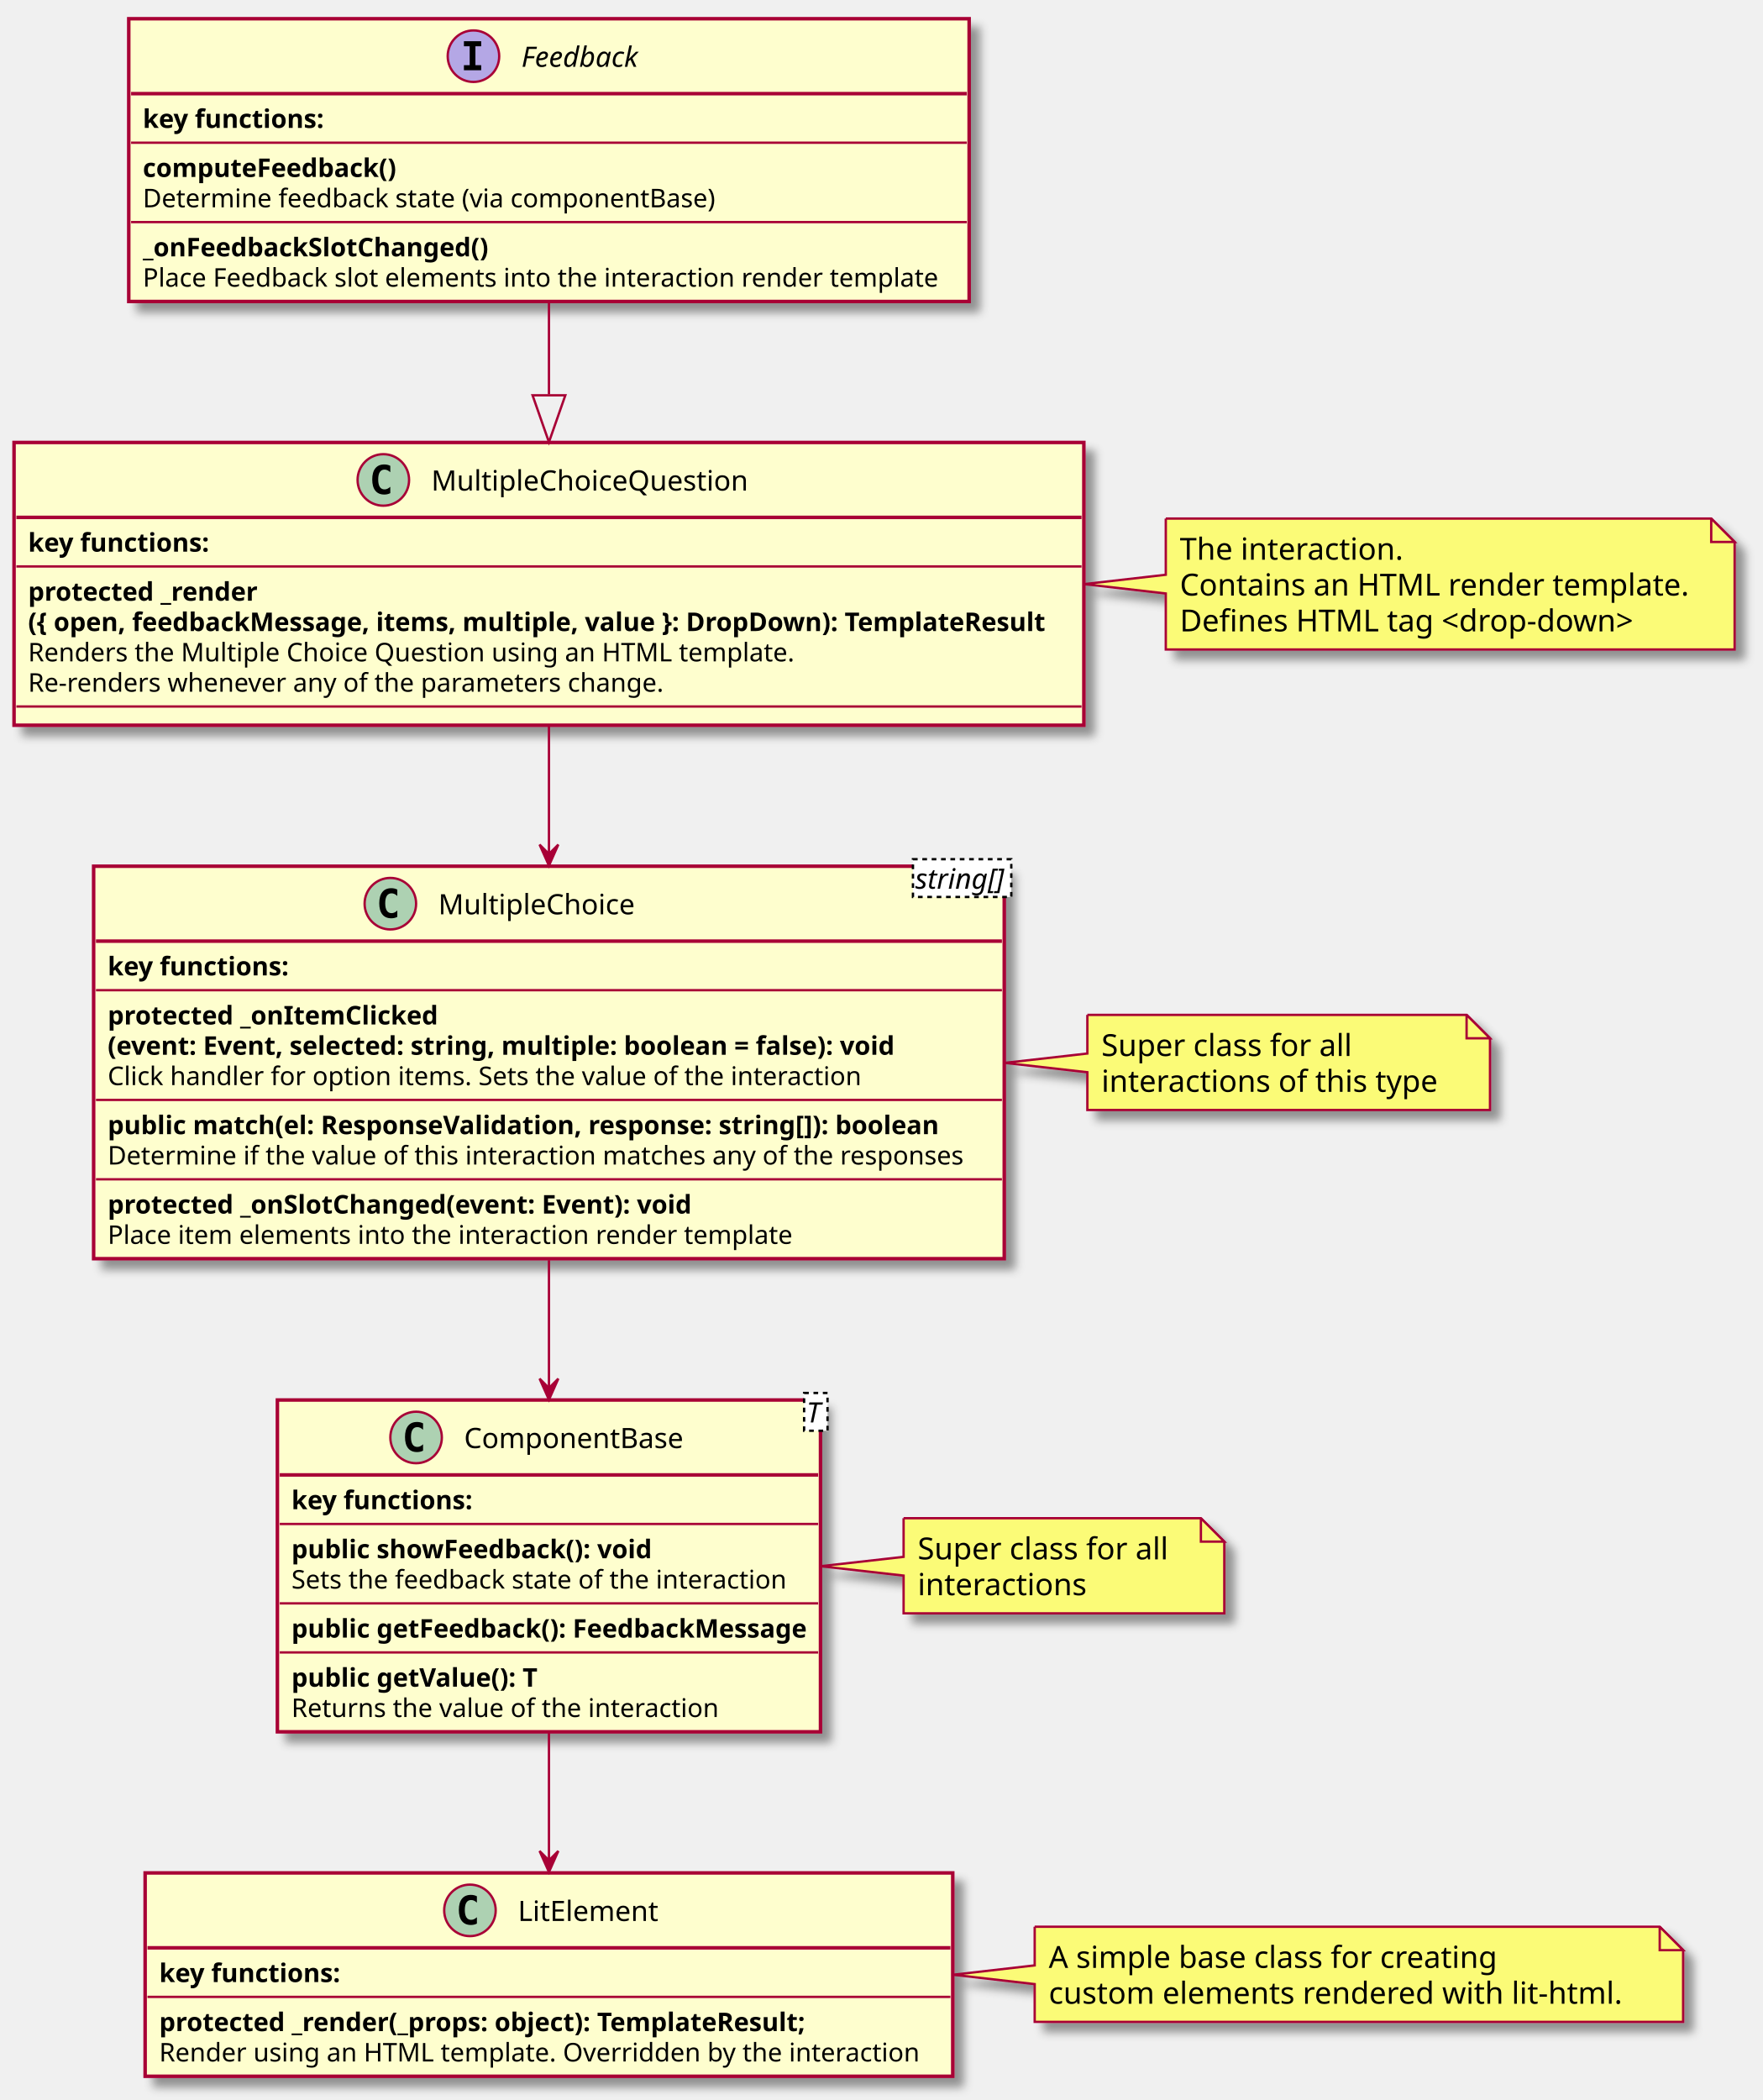
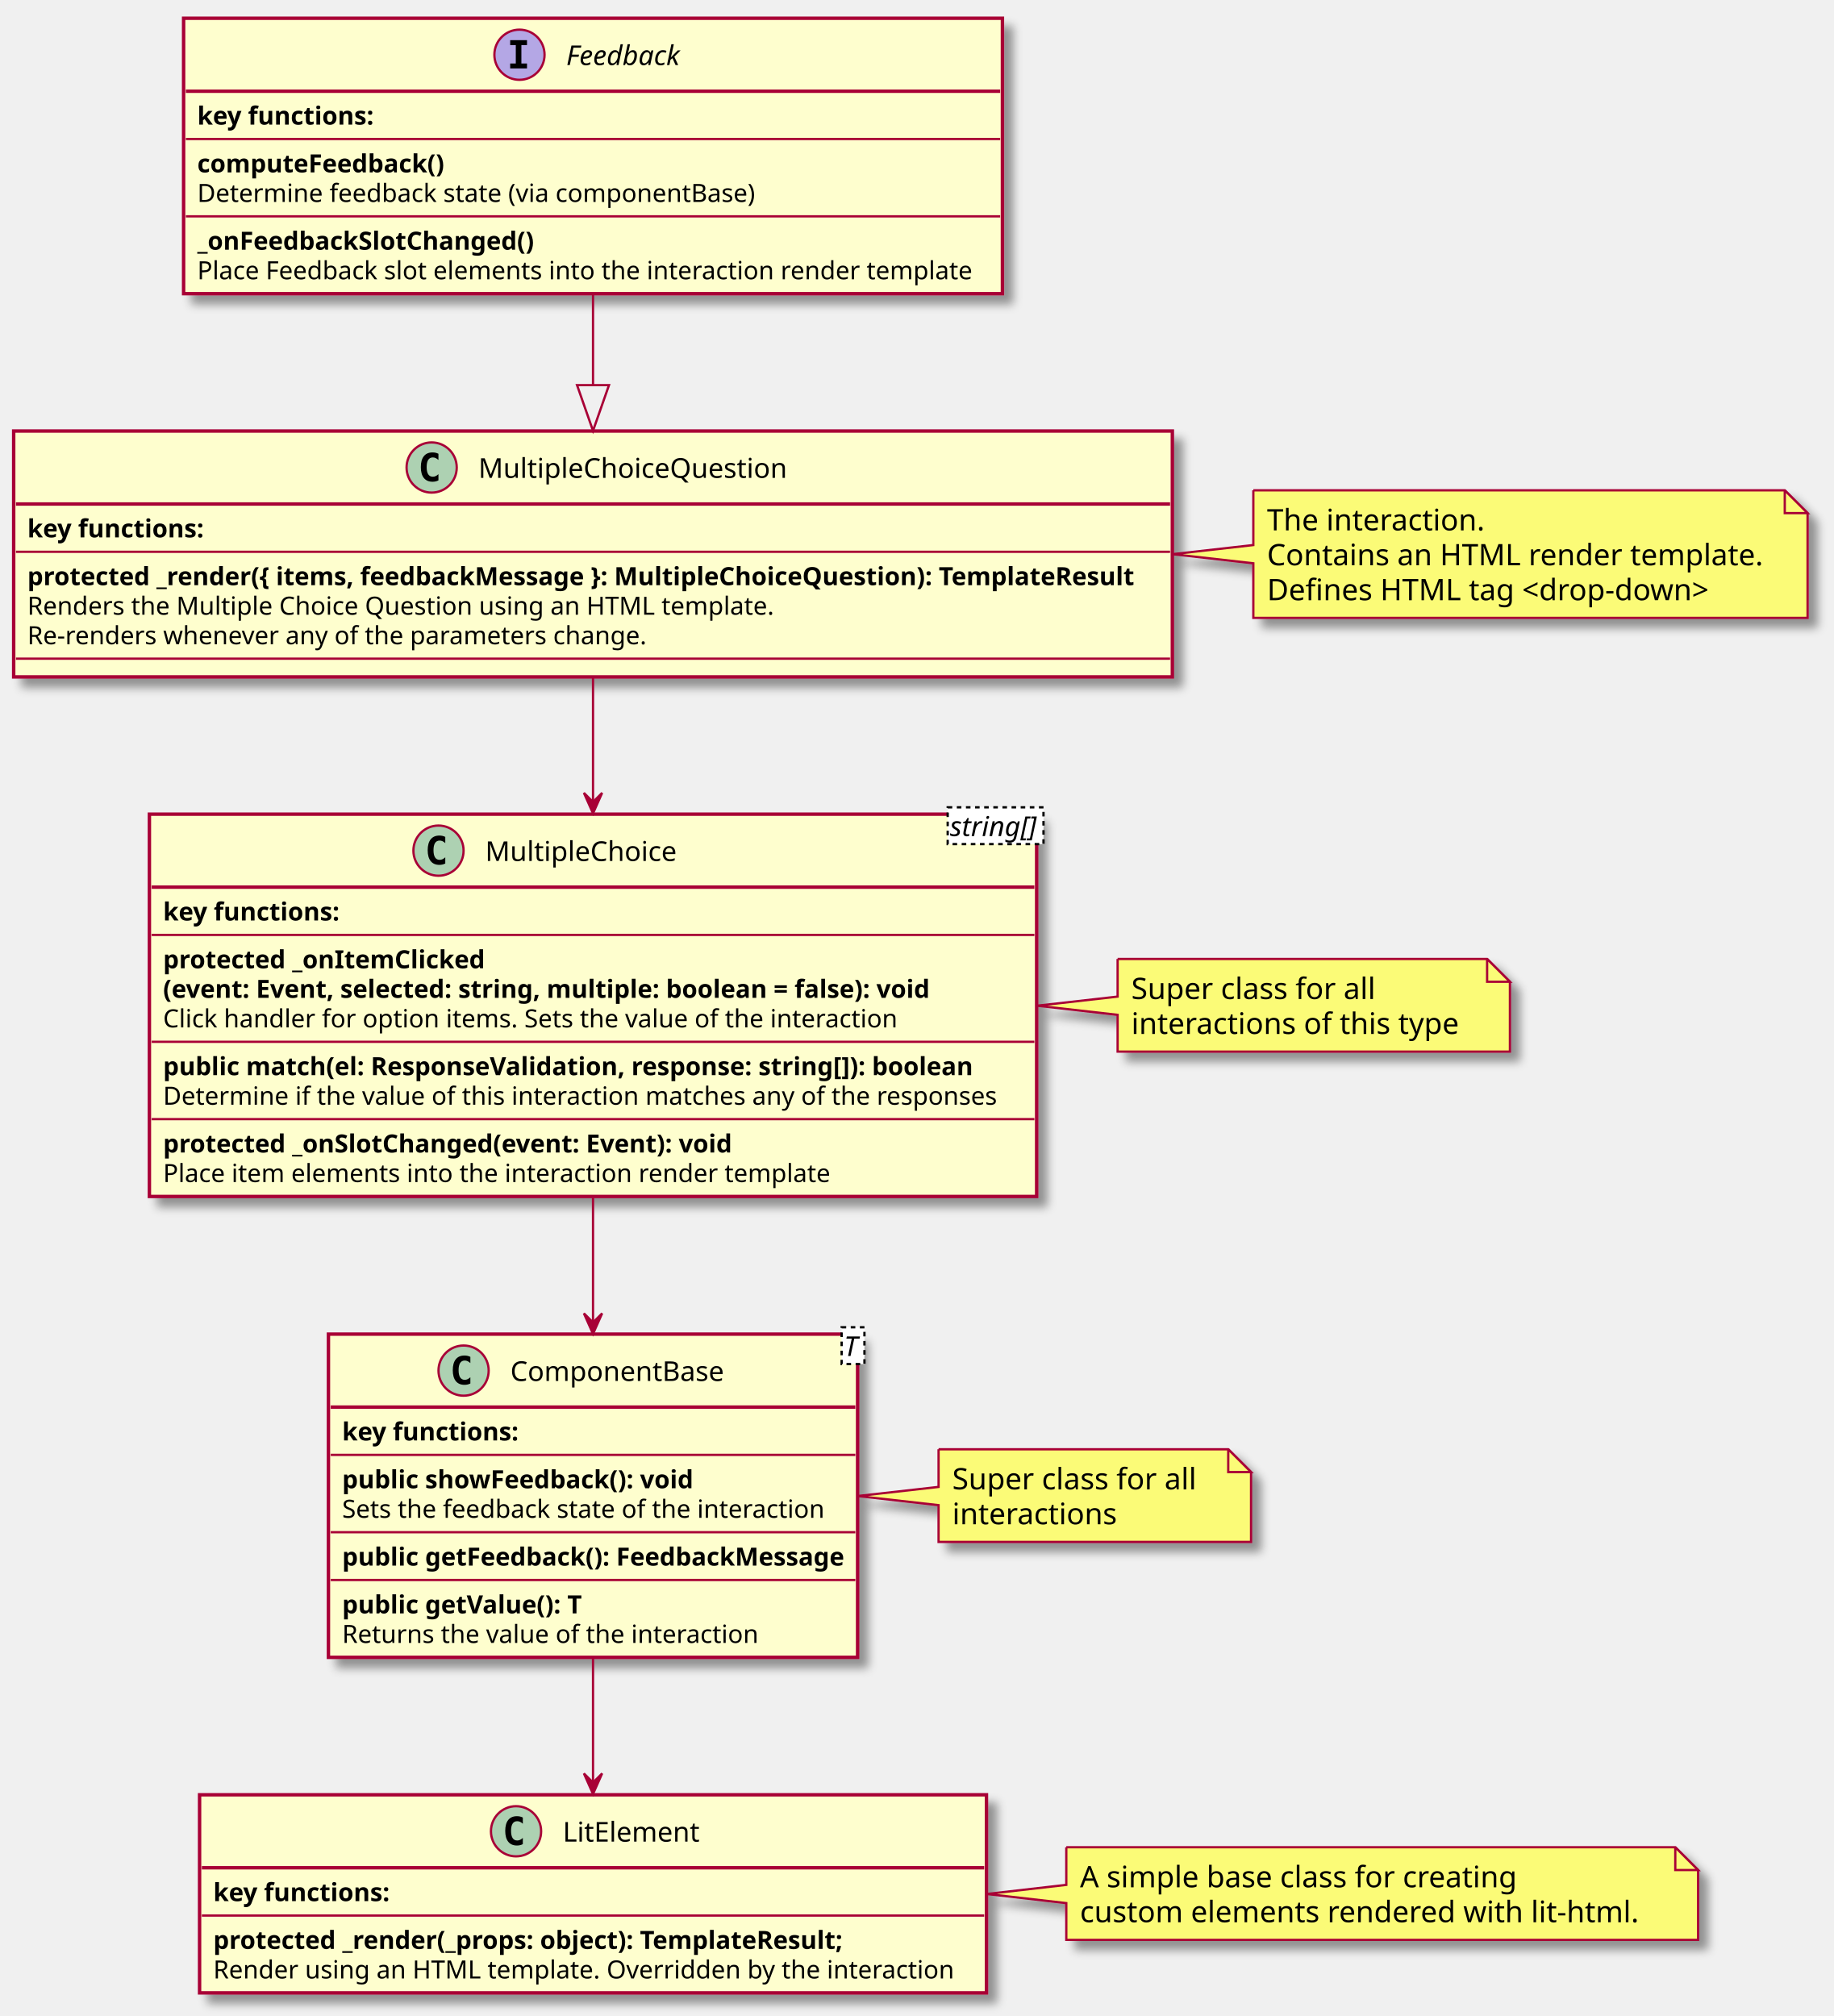
- <svg xmlns="http://www.w3.org/2000/svg" contentScriptType="application/ecmascript" contentStyleType="text/css" height="897px" preserveAspectRatio="none" style="width:753px;height:897px;" version="1.1" viewBox="0 0 753 897" width="753px" zoomAndPan="magnify">
+ <svg xmlns="http://www.w3.org/2000/svg" contentScriptType="application/ecmascript" contentStyleType="text/css" height="884px" preserveAspectRatio="none" style="width:804px;height:884px;" version="1.1" viewBox="0 0 804 884" width="804px" zoomAndPan="magnify">
  <defs>
-     <filter height="300%" id="f443xd2spns6w" width="300%" x="-1" y="-1">
+     <filter height="300%" id="f6711dhaprdfr" width="300%" x="-1" y="-1">
      <feGaussianBlur result="blurOut" stdDeviation="2.0" />
      <feColorMatrix in="blurOut" result="blurOut2" type="matrix" values="0 0 0 0 0 0 0 0 0 0 0 0 0 0 0 0 0 0 .4 0" />
      <feOffset dx="4.0" dy="4.0" in="blurOut2" result="blurOut3" />
      <feBlend in="SourceGraphic" in2="blurOut3" mode="normal" />
    </filter>
  </defs>
  <g>
-     <rect fill="#FEFECE" filter="url(#f443xd2spns6w)" height="120.775" id="Feedback" style="stroke: #A80036; stroke-width: 1.5;" width="359" x="55" y="8" />
-     <ellipse cx="202.25" cy="24" fill="#B4A7E5" rx="11" ry="11" style="stroke: #A80036; stroke-width: 1.0;" />
-     <path d="M198.178,19.765 L198.178,17.607 L205.557,17.607 L205.557,19.765 L203.092,19.765 L203.092,27.842 L205.557,27.842 L205.557,30 L198.178,30 L198.178,27.842 L200.643,27.842 L200.643,19.765 Z " />
-     <text fill="#000000" font-family="sans-serif" font-size="12" font-style="italic" lengthAdjust="spacingAndGlyphs" textLength="56" x="222.75" y="28.535">Feedback</text>
-     <line style="stroke: #A80036; stroke-width: 1.5;" x1="56" x2="413" y1="40" y2="40" />
-     <text fill="#000000" font-family="sans-serif" font-size="11" font-weight="bold" lengthAdjust="spacingAndGlyphs" textLength="79" x="61" y="54.635">key functions:</text>
-     <line style="stroke: #A80036; stroke-width: 1.0;" x1="56" x2="413" y1="60.955" y2="60.955" />
-     <text fill="#000000" font-family="sans-serif" font-size="11" font-weight="bold" lengthAdjust="spacingAndGlyphs" textLength="107" x="61" y="75.59">computeFeedback()</text>
-     <text fill="#000000" font-family="sans-serif" font-size="11" lengthAdjust="spacingAndGlyphs" textLength="249" x="61" y="88.545">Determine feedback state (via componentBase)</text>
-     <line style="stroke: #A80036; stroke-width: 1.0;" x1="56" x2="413" y1="94.865" y2="94.865" />
-     <text fill="#000000" font-family="sans-serif" font-size="11" font-weight="bold" lengthAdjust="spacingAndGlyphs" textLength="148" x="61" y="109.5">_onFeedbackSlotChanged()</text>
-     <text fill="#000000" font-family="sans-serif" font-size="11" lengthAdjust="spacingAndGlyphs" textLength="347" x="61" y="122.455">Place Feedback slot elements into the interaction render template</text>
-     <rect fill="#FEFECE" filter="url(#f443xd2spns6w)" height="120.775" id="MultipleChoiceQuestion" style="stroke: #A80036; stroke-width: 1.5;" width="457" x="6" y="189" />
-     <ellipse cx="163.75" cy="205" fill="#ADD1B2" rx="11" ry="11" style="stroke: #A80036; stroke-width: 1.0;" />
-     <path d="M166.723,210.643 Q166.142,210.942 165.503,211.091 Q164.864,211.241 164.158,211.241 Q161.651,211.241 160.332,209.589 Q159.012,207.937 159.012,204.816 Q159.012,201.686 160.332,200.035 Q161.651,198.383 164.158,198.383 Q164.864,198.383 165.511,198.532 Q166.159,198.682 166.723,198.981 L166.723,201.703 Q166.092,201.122 165.499,200.852 Q164.905,200.583 164.274,200.583 Q162.93,200.583 162.245,201.649 Q161.56,202.716 161.56,204.816 Q161.56,206.908 162.245,207.974 Q162.93,209.041 164.274,209.041 Q164.905,209.041 165.499,208.771 Q166.092,208.501 166.723,207.92 Z " />
-     <text fill="#000000" font-family="sans-serif" font-size="12" lengthAdjust="spacingAndGlyphs" textLength="133" x="184.25" y="209.535">MultipleChoiceQuestion</text>
-     <line style="stroke: #A80036; stroke-width: 1.5;" x1="7" x2="462" y1="221" y2="221" />
+     <rect fill="#FEFECE" filter="url(#f6711dhaprdfr)" height="120.775" id="Feedback" style="stroke: #A80036; stroke-width: 1.5;" width="359" x="80.5" y="8" />
+     <ellipse cx="227.75" cy="24" fill="#B4A7E5" rx="11" ry="11" style="stroke: #A80036; stroke-width: 1.0;" />
+     <path d="M223.678,19.765 L223.678,17.607 L231.057,17.607 L231.057,19.765 L228.592,19.765 L228.592,27.842 L231.057,27.842 L231.057,30 L223.678,30 L223.678,27.842 L226.143,27.842 L226.143,19.765 Z " />
+     <text fill="#000000" font-family="sans-serif" font-size="12" font-style="italic" lengthAdjust="spacingAndGlyphs" textLength="56" x="248.25" y="28.535">Feedback</text>
+     <line style="stroke: #A80036; stroke-width: 1.5;" x1="81.5" x2="438.5" y1="40" y2="40" />
+     <text fill="#000000" font-family="sans-serif" font-size="11" font-weight="bold" lengthAdjust="spacingAndGlyphs" textLength="79" x="86.5" y="54.635">key functions:</text>
+     <line style="stroke: #A80036; stroke-width: 1.0;" x1="81.5" x2="438.5" y1="60.955" y2="60.955" />
+     <text fill="#000000" font-family="sans-serif" font-size="11" font-weight="bold" lengthAdjust="spacingAndGlyphs" textLength="107" x="86.5" y="75.59">computeFeedback()</text>
+     <text fill="#000000" font-family="sans-serif" font-size="11" lengthAdjust="spacingAndGlyphs" textLength="249" x="86.5" y="88.545">Determine feedback state (via componentBase)</text>
+     <line style="stroke: #A80036; stroke-width: 1.0;" x1="81.5" x2="438.5" y1="94.865" y2="94.865" />
+     <text fill="#000000" font-family="sans-serif" font-size="11" font-weight="bold" lengthAdjust="spacingAndGlyphs" textLength="148" x="86.5" y="109.5">_onFeedbackSlotChanged()</text>
+     <text fill="#000000" font-family="sans-serif" font-size="11" lengthAdjust="spacingAndGlyphs" textLength="347" x="86.5" y="122.455">Place Feedback slot elements into the interaction render template</text>
+     <rect fill="#FEFECE" filter="url(#f6711dhaprdfr)" height="107.82" id="MultipleChoiceQuestion" style="stroke: #A80036; stroke-width: 1.5;" width="508" x="6" y="189" />
+     <ellipse cx="189.25" cy="205" fill="#ADD1B2" rx="11" ry="11" style="stroke: #A80036; stroke-width: 1.0;" />
+     <path d="M192.223,210.643 Q191.642,210.942 191.003,211.091 Q190.364,211.241 189.658,211.241 Q187.151,211.241 185.832,209.589 Q184.512,207.937 184.512,204.816 Q184.512,201.686 185.832,200.035 Q187.151,198.383 189.658,198.383 Q190.364,198.383 191.011,198.532 Q191.659,198.682 192.223,198.981 L192.223,201.703 Q191.592,201.122 190.999,200.852 Q190.405,200.583 189.774,200.583 Q188.43,200.583 187.745,201.649 Q187.06,202.716 187.06,204.816 Q187.06,206.908 187.745,207.974 Q188.43,209.041 189.774,209.041 Q190.405,209.041 190.999,208.771 Q191.592,208.501 192.223,207.92 Z " />
+     <text fill="#000000" font-family="sans-serif" font-size="12" lengthAdjust="spacingAndGlyphs" textLength="133" x="209.75" y="209.535">MultipleChoiceQuestion</text>
+     <line style="stroke: #A80036; stroke-width: 1.5;" x1="7" x2="513" y1="221" y2="221" />
    <text fill="#000000" font-family="sans-serif" font-size="11" font-weight="bold" lengthAdjust="spacingAndGlyphs" textLength="79" x="12" y="235.635">key functions:</text>
-     <line style="stroke: #A80036; stroke-width: 1.0;" x1="7" x2="462" y1="241.955" y2="241.955" />
-     <text fill="#000000" font-family="sans-serif" font-size="11" font-weight="bold" lengthAdjust="spacingAndGlyphs" textLength="98" x="12" y="256.59">protected _render</text>
-     <text fill="#000000" font-family="sans-serif" font-size="11" font-weight="bold" lengthAdjust="spacingAndGlyphs" textLength="445" x="12" y="269.545">({ open, feedbackMessage, items, multiple, value }: DropDown): TemplateResult</text>
-     <text fill="#000000" font-family="sans-serif" font-size="11" lengthAdjust="spacingAndGlyphs" textLength="335" x="12" y="282.5">Renders the Multiple Choice Question using an HTML template.</text>
-     <text fill="#000000" font-family="sans-serif" font-size="11" lengthAdjust="spacingAndGlyphs" textLength="280" x="12" y="295.455">Re-renders whenever any of the parameters change.</text>
-     <line style="stroke: #A80036; stroke-width: 1.0;" x1="7" x2="462" y1="301.775" y2="301.775" />
-     <path d="M498,221.5 L498,245.5 L463.094,249.5 L498,253.5 L498,277.432 A0,0 0 0 0 498,277.432 L741,277.432 A0,0 0 0 0 741,277.432 L741,231.5 L731,221.5 L498,221.5 A0,0 0 0 0 498,221.5 " fill="#FBFB77" filter="url(#f443xd2spns6w)" style="stroke: #A80036; stroke-width: 1.0;" />
-     <path d="M731,221.5 L731,231.5 L741,231.5 L731,221.5 " fill="#FBFB77" style="stroke: #A80036; stroke-width: 1.0;" />
-     <text fill="#000000" font-family="sans-serif" font-size="13" lengthAdjust="spacingAndGlyphs" textLength="99" x="504" y="239.068">The interaction.</text>
-     <text fill="#000000" font-family="sans-serif" font-size="13" lengthAdjust="spacingAndGlyphs" textLength="222" x="504" y="254.379">Contains an HTML render template.</text>
-     <text fill="#000000" font-family="sans-serif" font-size="13" lengthAdjust="spacingAndGlyphs" textLength="207" x="504" y="269.69">Defines HTML tag &lt;drop-down&gt;</text>
-     <rect fill="#FEFECE" filter="url(#f443xd2spns6w)" height="167.641" id="MultipleChoice" style="stroke: #A80036; stroke-width: 1.5;" width="389" x="40" y="370" />
-     <ellipse cx="166.75" cy="386" fill="#ADD1B2" rx="11" ry="11" style="stroke: #A80036; stroke-width: 1.0;" />
-     <path d="M169.723,391.643 Q169.142,391.942 168.503,392.091 Q167.864,392.241 167.158,392.241 Q164.651,392.241 163.332,390.589 Q162.012,388.937 162.012,385.816 Q162.012,382.687 163.332,381.035 Q164.651,379.383 167.158,379.383 Q167.864,379.383 168.511,379.532 Q169.159,379.682 169.723,379.981 L169.723,382.703 Q169.092,382.122 168.499,381.852 Q167.905,381.582 167.274,381.582 Q165.93,381.582 165.245,382.649 Q164.56,383.716 164.56,385.816 Q164.56,387.908 165.245,388.974 Q165.93,390.041 167.274,390.041 Q167.905,390.041 168.499,389.771 Q169.092,389.502 169.723,388.92 Z " />
-     <text fill="#000000" font-family="sans-serif" font-size="12" lengthAdjust="spacingAndGlyphs" textLength="83" x="187.25" y="390.535">MultipleChoice</text>
-     <rect fill="#FFFFFF" height="16.133" style="stroke: #000000; stroke-width: 1.0; stroke-dasharray: 2.0,2.0;" width="42" x="390" y="367" />
-     <text fill="#000000" font-family="sans-serif" font-size="12" font-style="italic" lengthAdjust="spacingAndGlyphs" textLength="40" x="391" y="379.602">string[]</text>
-     <line style="stroke: #A80036; stroke-width: 1.5;" x1="41" x2="428" y1="402" y2="402" />
-     <text fill="#000000" font-family="sans-serif" font-size="11" font-weight="bold" lengthAdjust="spacingAndGlyphs" textLength="79" x="46" y="416.635">key functions:</text>
-     <line style="stroke: #A80036; stroke-width: 1.0;" x1="41" x2="428" y1="422.955" y2="422.955" />
-     <text fill="#000000" font-family="sans-serif" font-size="11" font-weight="bold" lengthAdjust="spacingAndGlyphs" textLength="143" x="46" y="437.59">protected _onItemClicked</text>
-     <text fill="#000000" font-family="sans-serif" font-size="11" font-weight="bold" lengthAdjust="spacingAndGlyphs" textLength="349" x="46" y="450.545">(event: Event, selected: string, multiple: boolean = false): void</text>
-     <text fill="#000000" font-family="sans-serif" font-size="11" lengthAdjust="spacingAndGlyphs" textLength="333" x="46" y="463.5">Click handler for option items. Sets the value of the interaction</text>
-     <line style="stroke: #A80036; stroke-width: 1.0;" x1="41" x2="428" y1="469.82" y2="469.82" />
-     <text fill="#000000" font-family="sans-serif" font-size="11" font-weight="bold" lengthAdjust="spacingAndGlyphs" textLength="364" x="46" y="484.455">public match(el: ResponseValidation, response: string[]): boolean</text>
-     <text fill="#000000" font-family="sans-serif" font-size="11" lengthAdjust="spacingAndGlyphs" textLength="377" x="46" y="497.41">Determine if the value of this interaction matches any of the responses</text>
-     <line style="stroke: #A80036; stroke-width: 1.0;" x1="41" x2="428" y1="503.731" y2="503.731" />
-     <text fill="#000000" font-family="sans-serif" font-size="11" font-weight="bold" lengthAdjust="spacingAndGlyphs" textLength="253" x="46" y="518.365">protected _onSlotChanged(event: Event): void</text>
-     <text fill="#000000" font-family="sans-serif" font-size="11" lengthAdjust="spacingAndGlyphs" textLength="297" x="46" y="531.32">Place item elements into the interaction render template</text>
-     <path d="M464.5,433.5 L464.5,450 L429.223,454 L464.5,458 L464.5,474.121 A0,0 0 0 0 464.5,474.121 L636.5,474.121 A0,0 0 0 0 636.5,474.121 L636.5,443.5 L626.5,433.5 L464.5,433.5 A0,0 0 0 0 464.5,433.5 " fill="#FBFB77" filter="url(#f443xd2spns6w)" style="stroke: #A80036; stroke-width: 1.0;" />
-     <path d="M626.5,433.5 L626.5,443.5 L636.5,443.5 L626.5,433.5 " fill="#FBFB77" style="stroke: #A80036; stroke-width: 1.0;" />
-     <text fill="#000000" font-family="sans-serif" font-size="13" lengthAdjust="spacingAndGlyphs" textLength="112" x="470.5" y="451.068">Super class for all</text>
-     <text fill="#000000" font-family="sans-serif" font-size="13" lengthAdjust="spacingAndGlyphs" textLength="151" x="470.5" y="466.379">interactions of this type</text>
-     <rect fill="#FEFECE" filter="url(#f443xd2spns6w)" height="141.731" id="ComponentBase" style="stroke: #A80036; stroke-width: 1.5;" width="232" x="118.5" y="598" />
-     <ellipse cx="177.75" cy="614" fill="#ADD1B2" rx="11" ry="11" style="stroke: #A80036; stroke-width: 1.0;" />
-     <path d="M180.723,619.643 Q180.142,619.942 179.503,620.091 Q178.864,620.241 178.158,620.241 Q175.651,620.241 174.332,618.589 Q173.012,616.937 173.012,613.816 Q173.012,610.687 174.332,609.035 Q175.651,607.383 178.158,607.383 Q178.864,607.383 179.511,607.532 Q180.159,607.682 180.723,607.981 L180.723,610.703 Q180.092,610.122 179.499,609.852 Q178.905,609.582 178.274,609.582 Q176.93,609.582 176.245,610.649 Q175.56,611.716 175.56,613.816 Q175.56,615.908 176.245,616.974 Q176.93,618.041 178.274,618.041 Q178.905,618.041 179.499,617.771 Q180.092,617.501 180.723,616.92 Z " />
-     <text fill="#000000" font-family="sans-serif" font-size="12" lengthAdjust="spacingAndGlyphs" textLength="93" x="198.25" y="618.535">ComponentBase</text>
-     <rect fill="#FFFFFF" height="16.133" style="stroke: #000000; stroke-width: 1.0; stroke-dasharray: 2.0,2.0;" width="10" x="343.5" y="595" />
-     <text fill="#000000" font-family="sans-serif" font-size="12" font-style="italic" lengthAdjust="spacingAndGlyphs" textLength="8" x="344.5" y="607.602">T</text>
-     <line style="stroke: #A80036; stroke-width: 1.5;" x1="119.5" x2="349.5" y1="630" y2="630" />
-     <text fill="#000000" font-family="sans-serif" font-size="11" font-weight="bold" lengthAdjust="spacingAndGlyphs" textLength="79" x="124.5" y="644.635">key functions:</text>
-     <line style="stroke: #A80036; stroke-width: 1.0;" x1="119.5" x2="349.5" y1="650.955" y2="650.955" />
-     <text fill="#000000" font-family="sans-serif" font-size="11" font-weight="bold" lengthAdjust="spacingAndGlyphs" textLength="159" x="124.5" y="665.59">public showFeedback(): void</text>
-     <text fill="#000000" font-family="sans-serif" font-size="11" lengthAdjust="spacingAndGlyphs" textLength="217" x="124.5" y="678.545">Sets the feedback state of the interaction</text>
-     <line style="stroke: #A80036; stroke-width: 1.0;" x1="119.5" x2="349.5" y1="684.865" y2="684.865" />
-     <text fill="#000000" font-family="sans-serif" font-size="11" font-weight="bold" lengthAdjust="spacingAndGlyphs" textLength="220" x="124.5" y="699.5">public getFeedback(): FeedbackMessage</text>
-     <line style="stroke: #A80036; stroke-width: 1.0;" x1="119.5" x2="349.5" y1="705.82" y2="705.82" />
-     <text fill="#000000" font-family="sans-serif" font-size="11" font-weight="bold" lengthAdjust="spacingAndGlyphs" textLength="110" x="124.5" y="720.455">public getValue(): T</text>
-     <text fill="#000000" font-family="sans-serif" font-size="11" lengthAdjust="spacingAndGlyphs" textLength="188" x="124.5" y="733.41">Returns the value of the interaction</text>
-     <path d="M386,648.5 L386,665 L350.516,669 L386,673 L386,689.121 A0,0 0 0 0 386,689.121 L523,689.121 A0,0 0 0 0 523,689.121 L523,658.5 L513,648.5 L386,648.5 A0,0 0 0 0 386,648.5 " fill="#FBFB77" filter="url(#f443xd2spns6w)" style="stroke: #A80036; stroke-width: 1.0;" />
-     <path d="M513,648.5 L513,658.5 L523,658.5 L513,648.5 " fill="#FBFB77" style="stroke: #A80036; stroke-width: 1.0;" />
-     <text fill="#000000" font-family="sans-serif" font-size="13" lengthAdjust="spacingAndGlyphs" textLength="112" x="392" y="666.068">Super class for all</text>
-     <text fill="#000000" font-family="sans-serif" font-size="13" lengthAdjust="spacingAndGlyphs" textLength="75" x="392" y="681.379">interactions</text>
-     <rect fill="#FEFECE" filter="url(#f443xd2spns6w)" height="86.865" id="LitElement" style="stroke: #A80036; stroke-width: 1.5;" width="345" x="62" y="800" />
-     <ellipse cx="200.75" cy="816" fill="#ADD1B2" rx="11" ry="11" style="stroke: #A80036; stroke-width: 1.0;" />
-     <path d="M203.723,821.643 Q203.142,821.942 202.503,822.091 Q201.864,822.241 201.158,822.241 Q198.651,822.241 197.332,820.589 Q196.012,818.937 196.012,815.816 Q196.012,812.687 197.332,811.035 Q198.651,809.383 201.158,809.383 Q201.864,809.383 202.511,809.532 Q203.159,809.682 203.723,809.981 L203.723,812.703 Q203.092,812.122 202.499,811.852 Q201.905,811.582 201.274,811.582 Q199.93,811.582 199.245,812.649 Q198.56,813.716 198.56,815.816 Q198.56,817.908 199.245,818.974 Q199.93,820.041 201.274,820.041 Q201.905,820.041 202.499,819.771 Q203.092,819.501 203.723,818.92 Z " />
-     <text fill="#000000" font-family="sans-serif" font-size="12" lengthAdjust="spacingAndGlyphs" textLength="59" x="221.25" y="820.535">LitElement</text>
-     <line style="stroke: #A80036; stroke-width: 1.5;" x1="63" x2="406" y1="832" y2="832" />
-     <text fill="#000000" font-family="sans-serif" font-size="11" font-weight="bold" lengthAdjust="spacingAndGlyphs" textLength="79" x="68" y="846.635">key functions:</text>
-     <line style="stroke: #A80036; stroke-width: 1.0;" x1="63" x2="406" y1="852.955" y2="852.955" />
-     <text fill="#000000" font-family="sans-serif" font-size="11" font-weight="bold" lengthAdjust="spacingAndGlyphs" textLength="282" x="68" y="867.59">protected _render(_props: object): TemplateResult;</text>
-     <text fill="#000000" font-family="sans-serif" font-size="11" lengthAdjust="spacingAndGlyphs" textLength="333" x="68" y="880.545">Render using an HTML template. Overridden by the interaction</text>
-     <path d="M442,823 L442,839.5 L407.162,843.5 L442,847.5 L442,863.621 A0,0 0 0 0 442,863.621 L719,863.621 A0,0 0 0 0 719,863.621 L719,833 L709,823 L442,823 A0,0 0 0 0 442,823 " fill="#FBFB77" filter="url(#f443xd2spns6w)" style="stroke: #A80036; stroke-width: 1.0;" />
-     <path d="M709,823 L709,833 L719,833 L709,823 " fill="#FBFB77" style="stroke: #A80036; stroke-width: 1.0;" />
-     <text fill="#000000" font-family="sans-serif" font-size="13" lengthAdjust="spacingAndGlyphs" textLength="201" x="448" y="840.568">A simple base class for creating</text>
-     <text fill="#000000" font-family="sans-serif" font-size="13" lengthAdjust="spacingAndGlyphs" textLength="256" x="448" y="855.879">custom elements rendered with lit-html.</text>
-     <path d="M234.5,129.104 C234.5,141.719 234.5,155.228 234.5,168.458 " fill="none" id="Feedback-MultipleChoiceQuestion" style="stroke: #A80036; stroke-width: 1.0;" />
-     <polygon fill="none" points="241.5,168.851,234.5,188.851,227.5,168.851,241.5,168.851" style="stroke: #A80036; stroke-width: 1.0;" />
-     <path d="M234.5,310.161 C234.5,327.224 234.5,346.193 234.5,364.588 " fill="none" id="MultipleChoiceQuestion-MultipleChoice" style="stroke: #A80036; stroke-width: 1.0;" />
-     <polygon fill="#A80036" points="234.5,369.759,238.5,360.759,234.5,364.759,230.5,360.759,234.5,369.759" style="stroke: #A80036; stroke-width: 1.0;" />
-     <path d="M234.5,538.266 C234.5,556.137 234.5,574.925 234.5,592.482 " fill="none" id="MultipleChoice-ComponentBase" style="stroke: #A80036; stroke-width: 1.0;" />
-     <polygon fill="#A80036" points="234.5,597.889,238.5,588.889,234.5,592.889,230.5,588.889,234.5,597.889" style="stroke: #A80036; stroke-width: 1.0;" />
-     <path d="M234.5,740.162 C234.5,758.421 234.5,777.677 234.5,794.499 " fill="none" id="ComponentBase-LitElement" style="stroke: #A80036; stroke-width: 1.0;" />
-     <polygon fill="#A80036" points="234.5,799.638,238.5,790.638,234.5,794.638,230.5,790.638,234.5,799.638" style="stroke: #A80036; stroke-width: 1.0;" />
+     <line style="stroke: #A80036; stroke-width: 1.0;" x1="7" x2="513" y1="241.955" y2="241.955" />
+     <text fill="#000000" font-family="sans-serif" font-size="11" font-weight="bold" lengthAdjust="spacingAndGlyphs" textLength="492" x="12" y="256.59">protected _render({ items, feedbackMessage }: MultipleChoiceQuestion): TemplateResult</text>
+     <text fill="#000000" font-family="sans-serif" font-size="11" lengthAdjust="spacingAndGlyphs" textLength="335" x="12" y="269.545">Renders the Multiple Choice Question using an HTML template.</text>
+     <text fill="#000000" font-family="sans-serif" font-size="11" lengthAdjust="spacingAndGlyphs" textLength="280" x="12" y="282.5">Re-renders whenever any of the parameters change.</text>
+     <line style="stroke: #A80036; stroke-width: 1.0;" x1="7" x2="513" y1="288.82" y2="288.82" />
+     <path d="M549.5,215 L549.5,239 L514.065,243 L549.5,247 L549.5,270.932 A0,0 0 0 0 549.5,270.932 L792.5,270.932 A0,0 0 0 0 792.5,270.932 L792.5,225 L782.5,215 L549.5,215 A0,0 0 0 0 549.5,215 " fill="#FBFB77" filter="url(#f6711dhaprdfr)" style="stroke: #A80036; stroke-width: 1.0;" />
+     <path d="M782.5,215 L782.5,225 L792.5,225 L782.5,215 " fill="#FBFB77" style="stroke: #A80036; stroke-width: 1.0;" />
+     <text fill="#000000" font-family="sans-serif" font-size="13" lengthAdjust="spacingAndGlyphs" textLength="99" x="555.5" y="232.568">The interaction.</text>
+     <text fill="#000000" font-family="sans-serif" font-size="13" lengthAdjust="spacingAndGlyphs" textLength="222" x="555.5" y="247.879">Contains an HTML render template.</text>
+     <text fill="#000000" font-family="sans-serif" font-size="13" lengthAdjust="spacingAndGlyphs" textLength="207" x="555.5" y="263.19">Defines HTML tag &lt;drop-down&gt;</text>
+     <rect fill="#FEFECE" filter="url(#f6711dhaprdfr)" height="167.641" id="MultipleChoice" style="stroke: #A80036; stroke-width: 1.5;" width="389" x="65.5" y="357" />
+     <ellipse cx="192.25" cy="373" fill="#ADD1B2" rx="11" ry="11" style="stroke: #A80036; stroke-width: 1.0;" />
+     <path d="M195.223,378.643 Q194.642,378.942 194.003,379.091 Q193.364,379.241 192.658,379.241 Q190.151,379.241 188.832,377.589 Q187.512,375.937 187.512,372.816 Q187.512,369.687 188.832,368.035 Q190.151,366.383 192.658,366.383 Q193.364,366.383 194.011,366.532 Q194.659,366.682 195.223,366.981 L195.223,369.703 Q194.592,369.122 193.999,368.852 Q193.405,368.582 192.774,368.582 Q191.43,368.582 190.745,369.649 Q190.06,370.716 190.06,372.816 Q190.06,374.908 190.745,375.974 Q191.43,377.041 192.774,377.041 Q193.405,377.041 193.999,376.771 Q194.592,376.502 195.223,375.92 Z " />
+     <text fill="#000000" font-family="sans-serif" font-size="12" lengthAdjust="spacingAndGlyphs" textLength="83" x="212.75" y="377.535">MultipleChoice</text>
+     <rect fill="#FFFFFF" height="16.133" style="stroke: #000000; stroke-width: 1.0; stroke-dasharray: 2.0,2.0;" width="42" x="415.5" y="354" />
+     <text fill="#000000" font-family="sans-serif" font-size="12" font-style="italic" lengthAdjust="spacingAndGlyphs" textLength="40" x="416.5" y="366.602">string[]</text>
+     <line style="stroke: #A80036; stroke-width: 1.5;" x1="66.5" x2="453.5" y1="389" y2="389" />
+     <text fill="#000000" font-family="sans-serif" font-size="11" font-weight="bold" lengthAdjust="spacingAndGlyphs" textLength="79" x="71.5" y="403.635">key functions:</text>
+     <line style="stroke: #A80036; stroke-width: 1.0;" x1="66.5" x2="453.5" y1="409.955" y2="409.955" />
+     <text fill="#000000" font-family="sans-serif" font-size="11" font-weight="bold" lengthAdjust="spacingAndGlyphs" textLength="143" x="71.5" y="424.59">protected _onItemClicked</text>
+     <text fill="#000000" font-family="sans-serif" font-size="11" font-weight="bold" lengthAdjust="spacingAndGlyphs" textLength="349" x="71.5" y="437.545">(event: Event, selected: string, multiple: boolean = false): void</text>
+     <text fill="#000000" font-family="sans-serif" font-size="11" lengthAdjust="spacingAndGlyphs" textLength="333" x="71.5" y="450.5">Click handler for option items. Sets the value of the interaction</text>
+     <line style="stroke: #A80036; stroke-width: 1.0;" x1="66.5" x2="453.5" y1="456.82" y2="456.82" />
+     <text fill="#000000" font-family="sans-serif" font-size="11" font-weight="bold" lengthAdjust="spacingAndGlyphs" textLength="364" x="71.5" y="471.455">public match(el: ResponseValidation, response: string[]): boolean</text>
+     <text fill="#000000" font-family="sans-serif" font-size="11" lengthAdjust="spacingAndGlyphs" textLength="377" x="71.5" y="484.41">Determine if the value of this interaction matches any of the responses</text>
+     <line style="stroke: #A80036; stroke-width: 1.0;" x1="66.5" x2="453.5" y1="490.731" y2="490.731" />
+     <text fill="#000000" font-family="sans-serif" font-size="11" font-weight="bold" lengthAdjust="spacingAndGlyphs" textLength="253" x="71.5" y="505.365">protected _onSlotChanged(event: Event): void</text>
+     <text fill="#000000" font-family="sans-serif" font-size="11" lengthAdjust="spacingAndGlyphs" textLength="297" x="71.5" y="518.32">Place item elements into the interaction render template</text>
+     <path d="M490,420.5 L490,437 L454.723,441 L490,445 L490,461.121 A0,0 0 0 0 490,461.121 L662,461.121 A0,0 0 0 0 662,461.121 L662,430.5 L652,420.5 L490,420.5 A0,0 0 0 0 490,420.5 " fill="#FBFB77" filter="url(#f6711dhaprdfr)" style="stroke: #A80036; stroke-width: 1.0;" />
+     <path d="M652,420.5 L652,430.5 L662,430.5 L652,420.5 " fill="#FBFB77" style="stroke: #A80036; stroke-width: 1.0;" />
+     <text fill="#000000" font-family="sans-serif" font-size="13" lengthAdjust="spacingAndGlyphs" textLength="112" x="496" y="438.068">Super class for all</text>
+     <text fill="#000000" font-family="sans-serif" font-size="13" lengthAdjust="spacingAndGlyphs" textLength="151" x="496" y="453.379">interactions of this type</text>
+     <rect fill="#FEFECE" filter="url(#f6711dhaprdfr)" height="141.731" id="ComponentBase" style="stroke: #A80036; stroke-width: 1.5;" width="232" x="144" y="585" />
+     <ellipse cx="203.25" cy="601" fill="#ADD1B2" rx="11" ry="11" style="stroke: #A80036; stroke-width: 1.0;" />
+     <path d="M206.223,606.643 Q205.642,606.942 205.003,607.091 Q204.364,607.241 203.658,607.241 Q201.151,607.241 199.832,605.589 Q198.512,603.937 198.512,600.816 Q198.512,597.687 199.832,596.035 Q201.151,594.383 203.658,594.383 Q204.364,594.383 205.011,594.532 Q205.659,594.682 206.223,594.981 L206.223,597.703 Q205.592,597.122 204.999,596.852 Q204.405,596.582 203.774,596.582 Q202.43,596.582 201.745,597.649 Q201.06,598.716 201.06,600.816 Q201.06,602.908 201.745,603.974 Q202.43,605.041 203.774,605.041 Q204.405,605.041 204.999,604.771 Q205.592,604.501 206.223,603.92 Z " />
+     <text fill="#000000" font-family="sans-serif" font-size="12" lengthAdjust="spacingAndGlyphs" textLength="93" x="223.75" y="605.535">ComponentBase</text>
+     <rect fill="#FFFFFF" height="16.133" style="stroke: #000000; stroke-width: 1.0; stroke-dasharray: 2.0,2.0;" width="10" x="369" y="582" />
+     <text fill="#000000" font-family="sans-serif" font-size="12" font-style="italic" lengthAdjust="spacingAndGlyphs" textLength="8" x="370" y="594.602">T</text>
+     <line style="stroke: #A80036; stroke-width: 1.5;" x1="145" x2="375" y1="617" y2="617" />
+     <text fill="#000000" font-family="sans-serif" font-size="11" font-weight="bold" lengthAdjust="spacingAndGlyphs" textLength="79" x="150" y="631.635">key functions:</text>
+     <line style="stroke: #A80036; stroke-width: 1.0;" x1="145" x2="375" y1="637.955" y2="637.955" />
+     <text fill="#000000" font-family="sans-serif" font-size="11" font-weight="bold" lengthAdjust="spacingAndGlyphs" textLength="159" x="150" y="652.59">public showFeedback(): void</text>
+     <text fill="#000000" font-family="sans-serif" font-size="11" lengthAdjust="spacingAndGlyphs" textLength="217" x="150" y="665.545">Sets the feedback state of the interaction</text>
+     <line style="stroke: #A80036; stroke-width: 1.0;" x1="145" x2="375" y1="671.865" y2="671.865" />
+     <text fill="#000000" font-family="sans-serif" font-size="11" font-weight="bold" lengthAdjust="spacingAndGlyphs" textLength="220" x="150" y="686.5">public getFeedback(): FeedbackMessage</text>
+     <line style="stroke: #A80036; stroke-width: 1.0;" x1="145" x2="375" y1="692.82" y2="692.82" />
+     <text fill="#000000" font-family="sans-serif" font-size="11" font-weight="bold" lengthAdjust="spacingAndGlyphs" textLength="110" x="150" y="707.455">public getValue(): T</text>
+     <text fill="#000000" font-family="sans-serif" font-size="11" lengthAdjust="spacingAndGlyphs" textLength="188" x="150" y="720.41">Returns the value of the interaction</text>
+     <path d="M411.5,635.5 L411.5,652 L376.016,656 L411.5,660 L411.5,676.121 A0,0 0 0 0 411.5,676.121 L548.5,676.121 A0,0 0 0 0 548.5,676.121 L548.5,645.5 L538.5,635.5 L411.5,635.5 A0,0 0 0 0 411.5,635.5 " fill="#FBFB77" filter="url(#f6711dhaprdfr)" style="stroke: #A80036; stroke-width: 1.0;" />
+     <path d="M538.5,635.5 L538.5,645.5 L548.5,645.5 L538.5,635.5 " fill="#FBFB77" style="stroke: #A80036; stroke-width: 1.0;" />
+     <text fill="#000000" font-family="sans-serif" font-size="13" lengthAdjust="spacingAndGlyphs" textLength="112" x="417.5" y="653.068">Super class for all</text>
+     <text fill="#000000" font-family="sans-serif" font-size="13" lengthAdjust="spacingAndGlyphs" textLength="75" x="417.5" y="668.379">interactions</text>
+     <rect fill="#FEFECE" filter="url(#f6711dhaprdfr)" height="86.865" id="LitElement" style="stroke: #A80036; stroke-width: 1.5;" width="345" x="87.5" y="787" />
+     <ellipse cx="226.25" cy="803" fill="#ADD1B2" rx="11" ry="11" style="stroke: #A80036; stroke-width: 1.0;" />
+     <path d="M229.223,808.643 Q228.642,808.942 228.003,809.091 Q227.364,809.241 226.658,809.241 Q224.151,809.241 222.832,807.589 Q221.512,805.937 221.512,802.816 Q221.512,799.687 222.832,798.035 Q224.151,796.383 226.658,796.383 Q227.364,796.383 228.011,796.532 Q228.659,796.682 229.223,796.981 L229.223,799.703 Q228.592,799.122 227.999,798.852 Q227.405,798.582 226.774,798.582 Q225.43,798.582 224.745,799.649 Q224.06,800.716 224.06,802.816 Q224.06,804.908 224.745,805.974 Q225.43,807.041 226.774,807.041 Q227.405,807.041 227.999,806.771 Q228.592,806.501 229.223,805.92 Z " />
+     <text fill="#000000" font-family="sans-serif" font-size="12" lengthAdjust="spacingAndGlyphs" textLength="59" x="246.75" y="807.535">LitElement</text>
+     <line style="stroke: #A80036; stroke-width: 1.5;" x1="88.5" x2="431.5" y1="819" y2="819" />
+     <text fill="#000000" font-family="sans-serif" font-size="11" font-weight="bold" lengthAdjust="spacingAndGlyphs" textLength="79" x="93.5" y="833.635">key functions:</text>
+     <line style="stroke: #A80036; stroke-width: 1.0;" x1="88.5" x2="431.5" y1="839.955" y2="839.955" />
+     <text fill="#000000" font-family="sans-serif" font-size="11" font-weight="bold" lengthAdjust="spacingAndGlyphs" textLength="282" x="93.5" y="854.59">protected _render(_props: object): TemplateResult;</text>
+     <text fill="#000000" font-family="sans-serif" font-size="11" lengthAdjust="spacingAndGlyphs" textLength="333" x="93.5" y="867.545">Render using an HTML template. Overridden by the interaction</text>
+     <path d="M467.5,810 L467.5,826.5 L432.662,830.5 L467.5,834.5 L467.5,850.621 A0,0 0 0 0 467.5,850.621 L744.5,850.621 A0,0 0 0 0 744.5,850.621 L744.5,820 L734.5,810 L467.5,810 A0,0 0 0 0 467.5,810 " fill="#FBFB77" filter="url(#f6711dhaprdfr)" style="stroke: #A80036; stroke-width: 1.0;" />
+     <path d="M734.5,810 L734.5,820 L744.5,820 L734.5,810 " fill="#FBFB77" style="stroke: #A80036; stroke-width: 1.0;" />
+     <text fill="#000000" font-family="sans-serif" font-size="13" lengthAdjust="spacingAndGlyphs" textLength="201" x="473.5" y="827.568">A simple base class for creating</text>
+     <text fill="#000000" font-family="sans-serif" font-size="13" lengthAdjust="spacingAndGlyphs" textLength="256" x="473.5" y="842.879">custom elements rendered with lit-html.</text>
+     <path d="M260,129.348 C260,142.056 260,155.61 260,168.752 " fill="none" id="Feedback-MultipleChoiceQuestion" style="stroke: #A80036; stroke-width: 1.0;" />
+     <polygon fill="none" points="267,168.884,260,188.884,253,168.884,267,168.884" style="stroke: #A80036; stroke-width: 1.0;" />
+     <path d="M260,297.04 C260,313.828 260,332.863 260,351.442 " fill="none" id="MultipleChoiceQuestion-MultipleChoice" style="stroke: #A80036; stroke-width: 1.0;" />
+     <polygon fill="#A80036" points="260,356.667,264,347.667,260,351.667,256,347.667,260,356.667" style="stroke: #A80036; stroke-width: 1.0;" />
+     <path d="M260,525.266 C260,543.137 260,561.925 260,579.482 " fill="none" id="MultipleChoice-ComponentBase" style="stroke: #A80036; stroke-width: 1.0;" />
+     <polygon fill="#A80036" points="260,584.889,264,575.889,260,579.889,256,575.889,260,584.889" style="stroke: #A80036; stroke-width: 1.0;" />
+     <path d="M260,727.162 C260,745.421 260,764.677 260,781.499 " fill="none" id="ComponentBase-LitElement" style="stroke: #A80036; stroke-width: 1.0;" />
+     <polygon fill="#A80036" points="260,786.638,264,777.638,260,781.638,256,777.638,260,786.638" style="stroke: #A80036; stroke-width: 1.0;" />
  </g>
</svg>
